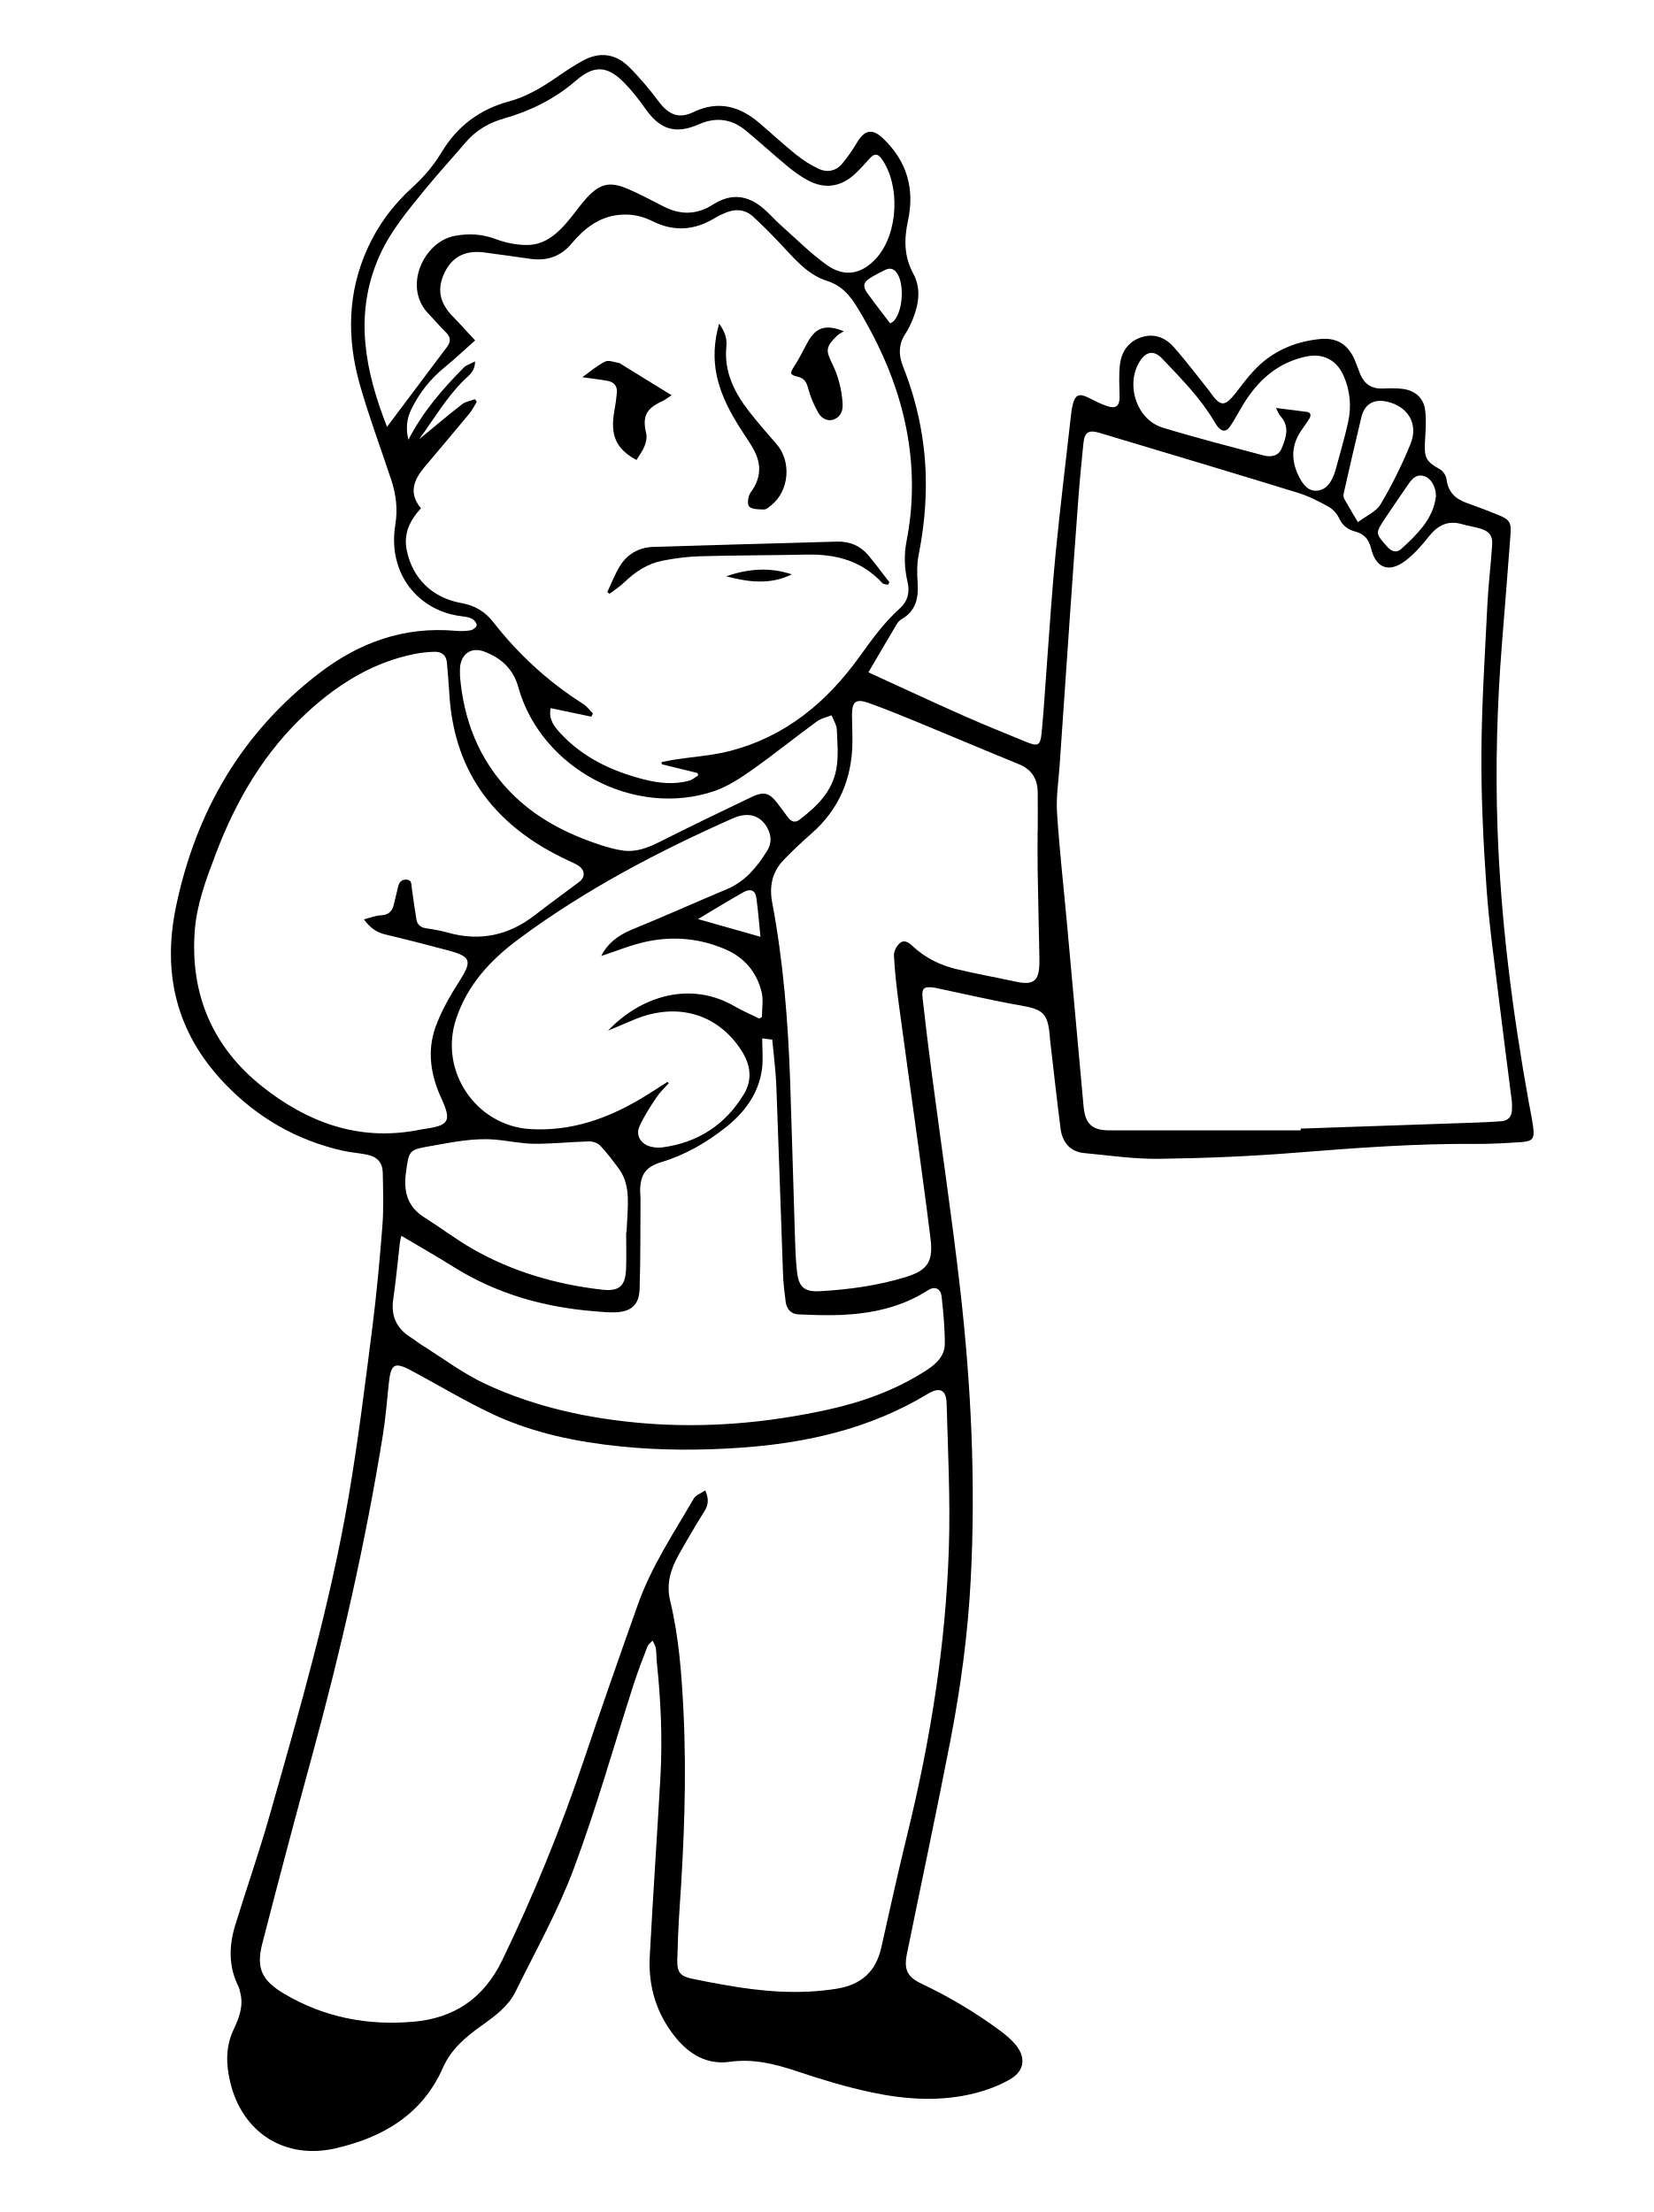
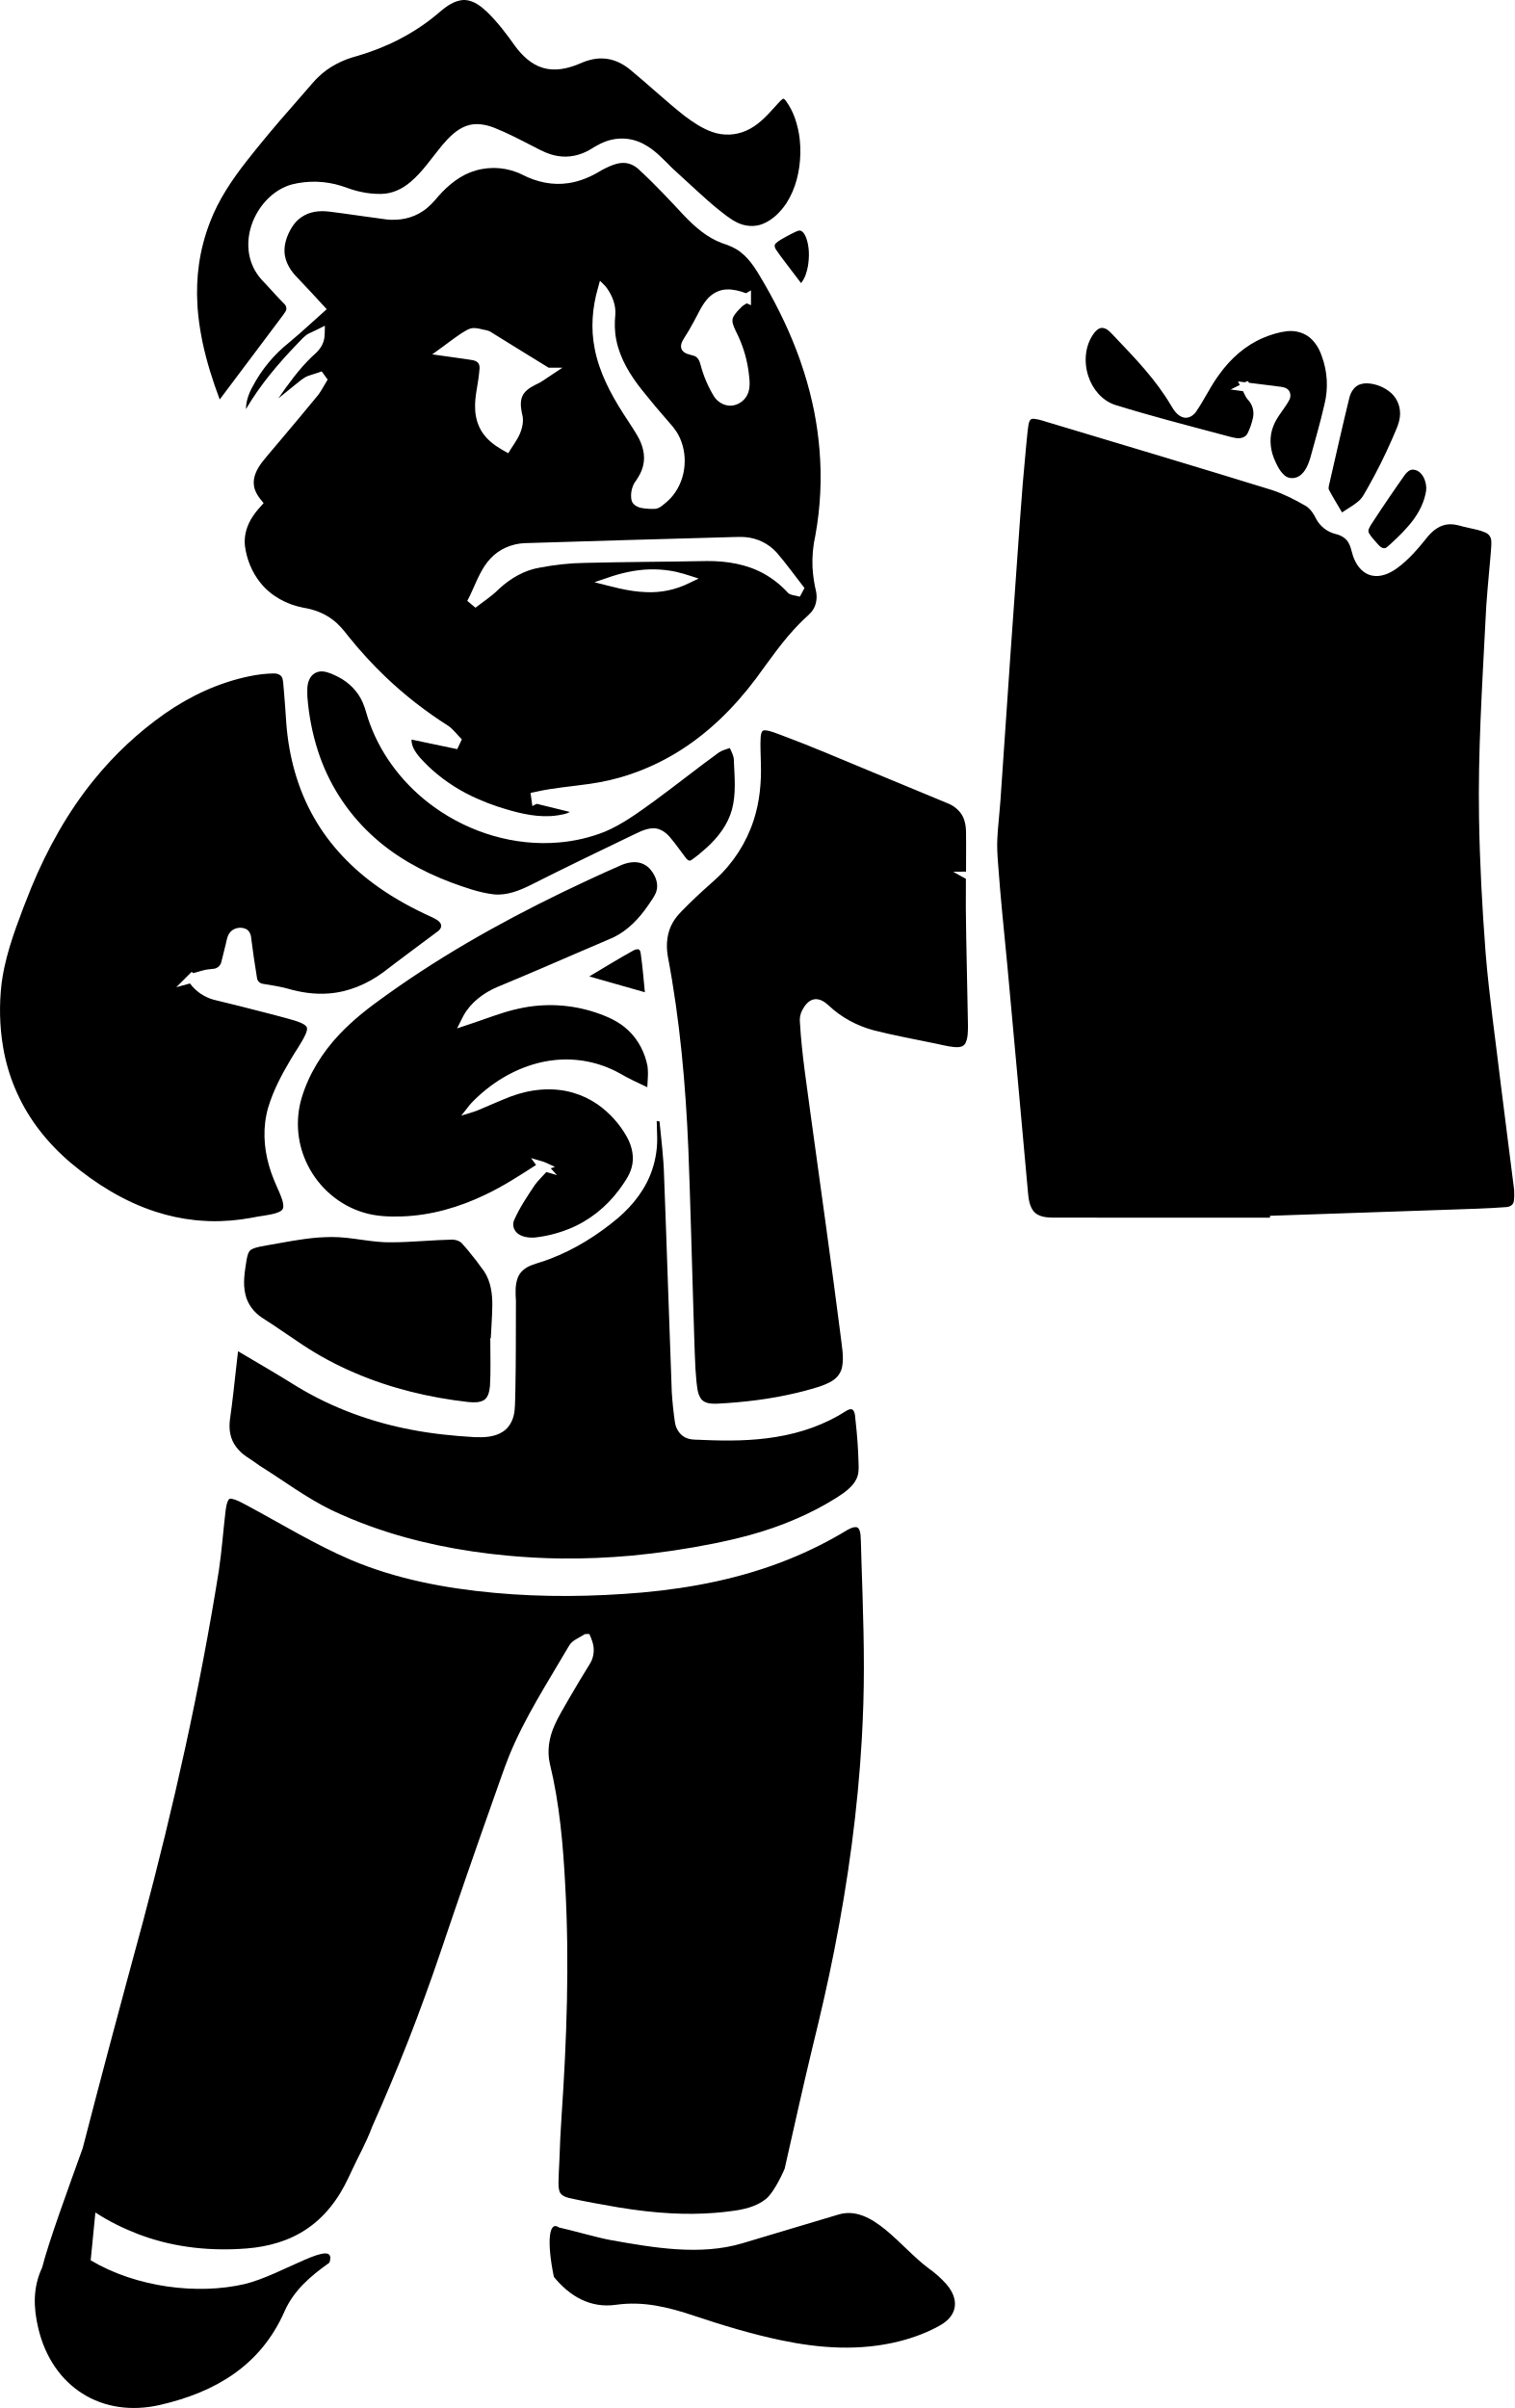
- <svg xmlns="http://www.w3.org/2000/svg" viewBox="0 0 544 728">
-   <path d="M285.72 221.26c10.54 4.82 20.78 9.6 31.1 14.18 6.91 3.07 13.94 5.9 20.94 8.77 3.78 1.55 4.58 1.17 4.98-2.93.74-7.62 1.18-15.27 1.76-22.91.92-12.04 1.65-24.09 2.84-36.1 1.53-15.48 3.42-30.93 5.16-46.39.06-.49.12-.99.22-1.48.95-4.78 2.12-5.3 6.43-3.03 1.61.85 3.28 1.63 5 2.23 3.1 1.09 4.33.03 4.26-3.24-.08-3.55-.32-7.15.15-10.65.55-4.09 2.82-7.32 6.96-8.7 4.21-1.4 7.9.06 10.64 3.14 4.14 4.65 7.87 9.67 11.78 14.53.16.19.27.42.42.62 3.27 4.58 4.68 4.58 8.21.08 1.95-2.49 3.83-5.05 5.98-7.36 5.87-6.32 13.3-9.59 21.8-10.44 5.45-.55 9.12 1.69 11.34 6.7.71 1.59 1.23 3.27 1.9 4.88 1.38 3.29 3.83 4.86 7.44 4.71 2.07-.09 4.17-.13 6.22.08 4.17.43 7.16 2.85 7.69 6.97.45 3.49.13 7.11-.06 10.65-.28 5.14.48 6.42 4.98 8.91 1.02.57 1.99 2.08 2.13 3.26.49 4.1 2.81 6.4 6.49 7.73 3.51 1.27 7.02 2.57 10.48 3.98 3.73 1.51 4.38 2.49 4.08 6.42-.9 12.04-1.88 24.07-2.83 36.1-1.59 20.12-2.16 40.26-1.46 60.43 1.06 30.36 4.89 60.4 10.28 90.26.5 2.78 1.11 5.55 1.47 8.35.48 3.76-.19 4.63-4.03 4.88-5.07.33-10.16.63-15.23.59-19.68-.15-39.27 1.33-58.87 2.89-14.93 1.19-29.93 1.82-44.9 2.01-8.28.11-16.59-1.12-24.88-1.91-4.23-.41-7.01-3.32-7.61-8.03-1.26-9.82-2.33-19.67-3.48-29.51-.05-.41-.05-.83-.09-1.25-.68-7.21-2.28-8.49-9.47-9.75-9.16-1.6-18.24-3.74-27.35-5.64-.41-.09-.81-.2-1.22-.25-3.38-.47-4.16.16-3.78 3.55.95 8.44 1.98 16.86 3.09 25.28 3.05 23.19 6.49 46.33 9.17 69.56 3.7 31.98 5.24 64.08 3.58 96.27-.92 17.91-3.31 35.66-6.72 53.24-4.54 23.42-9.53 46.76-14.29 70.13-1.05 5.16.1 7.57 4.9 9.84 9.06 4.29 17.62 9.4 25.68 15.34 1.8 1.32 3.56 2.79 5.01 4.48 3.66 4.25 3.22 8.77-1.62 11.59-3.6 2.09-7.69 3.59-11.75 4.62-11.21 2.82-22.56 2.06-33.7-.28-8.35-1.75-16.58-4.26-24.69-6.97-7.27-2.43-14.39-4.22-22.21-3.11-7.28 1.03-13.14-2.41-17.66-7.94-6.33-7.74-9.1-16.8-8.58-26.7 1.04-19.63 2.39-39.24 3.5-58.86.72-12.67.16-25.31-1.16-37.92-.16-1.57-.1-3.17-.34-4.73-.13-.86-.69-1.65-1.05-2.47-.57.62-1.39 1.14-1.68 1.88-1.59 4.1-3.18 8.21-4.53 12.39-6.53 20.26-12.28 40.81-19.72 60.74-5.21 13.96-12.6 27.13-19.21 40.55-2.42 4.9-6.87 8.09-11.22 11.19-5.2 3.71-9.97 7.73-12.64 13.8-6.8 15.41-19.68 22.92-35.32 26.53-16.67 3.85-30.77-5.16-34.69-21.83-1.39-5.89-1.54-11.56 1.13-17.25 1.75-3.73 3.32-7.7 2.21-12.05-.18-.72-.3-1.49-.63-2.15-3.31-6.58-3.12-13.39-1.04-20.19 3.65-11.92 7.79-23.71 11.2-35.7 9.91-34.88 20.05-69.73 26.14-105.53 3.11-18.25 5.37-36.65 7.72-55.02 1.43-11.23 2.47-22.52 3.35-33.8.45-5.8.24-11.66.13-17.49-.06-3.34-1.74-5.26-5-5.97-2.67-.59-5.45-.73-8.11-1.33-15.31-3.45-28.36-11.02-39.1-22.34-15.65-16.48-20.46-35.96-15.8-58.15 6.56-31.2 21.58-57.08 47.01-76.62 13.23-10.17 28.01-15.52 44.92-14.01 1.65.15 3.36.12 4.98-.17.79-.14 1.98-1.05 2.01-1.65.03-.73-.84-1.79-1.59-2.17-1.08-.54-2.39-.68-3.62-.84-13.76-1.74-24.26-13.74-21.56-30.21.82-5.01.24-9.79-1.31-14.51-3.46-10.5-7.37-20.87-10.38-31.49-4.3-15.17-4.09-30.28 2.58-44.92 3.51-7.69 8.48-14.35 14.72-19.99 3.82-3.45 7.03-7.27 9.68-11.66 5.14-8.52 12.51-14.04 22.18-16.64 6.35-1.71 11.82-5.28 17.17-8.99 2.25-1.56 4.58-3.04 6.98-4.37 5.46-3.02 10.73-2.4 15.12 1.89 3.6 3.53 6.87 7.46 9.9 11.5 3.25 4.33 6.59 5.83 11.4 3.52 8.17-3.92 15.18-2 21.68 3.52 4.06 3.45 7.96 7.1 12.11 10.43 2.31 1.85 4.87 3.51 7.55 4.74 2.68 1.24 5.55.73 7.54-1.6 1.87-2.19 3.5-4.62 4.99-7.09 2.5-4.18 5.04-4.71 8.57-1.36 7.86 7.47 10.48 16.64 8.2 27.11-1.32 6.07-1.31 11.74 1.74 17.39 2.64 4.88 1.84 10.03-.16 14.99-.65 1.61-1.38 3.24-2.35 4.67-2.37 3.52-2.37 7.08-.85 10.92 4.64 11.72 7.21 23.87 7.48 36.5.19 8.61-.69 17.1-2.36 25.56-.58 2.96-.53 6.1-.32 9.14.34 5.02-.58 9.28-5.33 11.98-.61.35-1.15.96-1.52 1.58-3.02 5.07-6 10.17-9.36 15.9Zm-53.64 269.27c1.17 2.66 1.08 4.67-.27 6.81-2.96 4.72-5.77 9.54-8.5 14.4-2.61 4.66-4.13 9.53-2.81 15.02 2.95 12.19 3.83 24.64 4.43 37.11 1.04 21.66.14 43.29-1.36 64.91-.38 5.48-.55 10.98-.71 16.47-.1 3.75 1.01 5.15 4.64 5.93 3.66.79 7.34 1.45 11.02 2.11 12.19 2.17 24.41 3.21 36.76 1.23 8.16-1.31 12.93-5.65 14.7-13.52 2.79-12.41 5.52-24.84 8.55-37.19 7.62-31.05 12.68-62.5 13.7-94.46.5-15.79-.3-31.63-.74-47.44-.12-4.57-2.3-5.54-6.26-3.14-18.91 11.45-39.77 16.16-61.5 17.69-13.14.92-26.29.92-39.43-.41-14.41-1.46-28.52-4.32-41.68-10.41-9.26-4.28-18.04-9.63-27.06-14.45-5.76-3.08-6.92-2.43-7.62 4.05-.61 5.62-1.02 11.27-1.92 16.84-5.77 35.8-13.85 71.09-23.4 106.06a4335 4335 0 0 0-16.29 61.42c-2.13 8.28-.18 12.25 7.21 16.63 13.14 7.79 27.44 10.5 42.48 9.19 13.46-1.17 23.17-7.7 29.23-20.23a562 562 0 0 0 26.84-65.8c5.77-17.17 11.77-34.27 17.83-51.35 4.43-12.47 11.78-23.46 18.37-34.81.69-1.18 2.42-1.75 3.76-2.66ZM428 372.02v-.58c19.15-.66 38.29-1.3 57.44-1.97 2.83-.1 5.66-.24 8.48-.45 2.23-.17 3.52-1.38 3.58-3.69.03-1 .08-2.01-.04-3-1.35-10.8-2.8-21.6-4.1-32.41-1.5-12.47-3.31-24.93-4.2-37.44-1.05-14.78-1.78-29.62-1.7-44.42.09-16.39 1.17-32.78 1.97-49.16.32-6.56 1.15-13.09 1.57-19.65.19-2.99-.97-4.4-3.89-5.28-1.98-.6-4.05-.88-6.04-1.46-4.77-1.4-8.1.49-11.02 4.2-2.25 2.85-4.73 5.67-7.6 7.84-5.39 4.09-9.72 2.48-11.3-4.05-.74-3.06-2.31-4.81-5.26-5.58-2.35-.61-4.07-1.89-5.18-4.23-.72-1.5-2-3.04-3.43-3.84-3.23-1.81-6.6-3.55-10.12-4.64-21.73-6.69-43.52-13.2-65.3-19.73-3.71-1.11-4.99-.26-5.37 3.5-.62 6.04-1.21 12.09-1.66 18.14-.98 12.95-1.88 25.9-2.79 38.86q-1.71 24.42-3.36 48.84c-.36 5.23-1.2 10.5-.86 15.69.79 12.2 2.17 24.36 3.28 36.55 1.83 19.98 3.64 39.95 5.44 59.93.53 5.86 2.72 8.02 8.54 8.03 20.98.02 41.97 0 62.95 0ZM217.76 251.54c-.03-.24-.06-.47-.1-.71 1.43-.28 2.85-.61 4.29-.83 6.15-.95 12.45-1.32 18.44-2.89 18.05-4.72 31.6-15.96 42.32-30.83 4.1-5.69 8.13-11.35 13.4-16.06 2.51-2.24 3.34-5.18 2.53-8.64-1.05-4.48-1.23-8.97-.32-13.6 2.21-11.29 2.31-22.66.43-34.03-2.53-15.32-8.51-29.28-16.5-42.51-2.52-4.17-5.22-7.45-10.25-9.05-6.53-2.08-10.81-7.55-15.41-12.38-2.87-3.01-5.78-5.99-8.86-8.78-2.58-2.34-5.69-2.57-8.88-1.25-1.23.51-2.45 1.06-3.58 1.75-6.7 4.1-13.5 4.62-20.64 1.03-3.45-1.74-7.22-2.47-11.15-2.02-6.59.75-11.32 4.56-15.37 9.39-3.6 4.3-8.14 5.82-13.58 5.06-5.11-.71-10.22-1.47-15.33-2.12-6.7-.86-11.32 1.98-13.6 8.31-1.8 5-.2 9.09 3.35 12.72 2.48 2.54 4.84 5.18 7.39 7.93-3.26 2.89-6.58 6.04-10.12 8.93-4.67 3.81-8.28 8.41-10.9 13.79-1.54 3.15-1.81 6.5-.93 9.98 4.65-9.1 11.18-16.64 18.23-23.77.84-.85 2.18-1.21 3.7-2.01-.02 3.48-2.19 4.69-3.7 6.19-5.71 5.71-9.77 12.6-14.68 19.41 4.95-4.07 9.45-7.89 14.1-11.5 1.15-.89 2.81-1.13 4.24-1.67.2.28.4.57.61.85-.8 1.3-1.47 2.71-2.43 3.87-4.88 5.9-9.82 11.75-14.76 17.6-3.6 4.26-5.32 8.69-1.18 13.57-3.71 4.05-5.79 8.4-4.68 13.82 1.89 9.29 8.45 15.72 18.02 17.39 4.33.76 7.74 2.79 10.43 6.24 8.33 10.67 18.15 19.7 29.6 26.95 1.24.78 2.15 2.08 3.21 3.14-.17.35-.33.71-.5 1.06-4.45-.93-8.9-1.86-13.4-2.81-.78 3.6 1.16 6.06 3.26 8.32 7.46 8.01 16.94 12.45 27.35 15.12 4.97 1.27 10.01 1.81 15.05.4 1.04-.29 1.93-1.13 2.88-1.72-.07-.26-.15-.51-.22-.77l-11.74-2.88Zm-98.02 51.03c2.09-.52 3.8-1.23 5.54-1.32 2.51-.12 3.81-1.25 4.32-3.61.42-1.95.98-3.86 1.4-5.81.33-1.53 1.19-2.41 2.74-2.34 1.8.08 1.59 1.55 1.76 2.77.48 3.45.95 6.91 1.53 10.35.29 1.74 1.4 2.65 3.22 2.91 2.38.34 4.77.76 7.08 1.41 10.55 2.98 20.03.95 28.65-5.73 4.8-3.72 9.73-7.28 14.58-10.94 2.05-1.54 2.01-3.83-.13-5.28-1.02-.69-2.19-1.18-3.32-1.71-23.4-10.83-37.61-28.24-39.24-54.69-.22-3.55-.49-7.11-.83-10.65-.24-2.42-1.87-3.49-4.12-3.42-2.15.06-4.32.29-6.43.71-13.65 2.71-24.99 9.75-35.12 18.98-14.23 12.98-23.66 29.08-30.4 46.9-3.12 8.25-6.27 16.54-6.9 25.43-1.49 20.78 5.91 38.04 22.1 50.96 14.83 11.83 31.65 18.13 51.07 14.49.82-.15 1.63-.33 2.46-.44 8.14-1.13 8.95-2.61 5.49-10.15-3.47-7.54-4.69-15.46-1.91-23.29 1.89-5.33 4.82-10.38 7.88-15.18 4.23-6.65 3.92-8.1-3.78-10.15-6.82-1.82-13.66-3.58-20.53-5.21-2.83-.67-5.02-2.07-7.1-5Zm221.67-29.08h.06c0-4.25.05-8.49-.01-12.74-.07-4.41-1.96-7.53-6.23-9.26-11.4-4.64-22.71-9.46-34.09-14.15-5.07-2.09-10.16-4.15-15.33-5.99-4.2-1.49-5.46-.47-5.46 4.02 0 3 .18 6 .14 8.99-.15 11.94-4.41 22.03-13.49 29.99-3.19 2.79-6.29 5.71-9.22 8.77-3.74 3.9-4.68 8.66-3.69 13.9 3.68 19.51 5.24 39.24 5.92 59.05.57 16.56.99 33.13 1.53 49.69.14 4.33.23 8.67.74 12.96.59 4.96 2.51 6.51 7.52 6.23 9.57-.53 19.04-1.84 28.23-4.65 7.17-2.19 9.09-5.1 8.17-12.6-1.3-10.56-2.75-21.1-4.18-31.64-2.07-15.16-4.22-30.32-6.25-45.49-.72-5.36-1.34-10.74-1.62-16.14-.07-1.38.96-3.25 2.08-4.15 1.4-1.12 2.95.04 4.17 1.18 4.11 3.85 9.05 6.23 14.45 7.52 6.38 1.52 12.85 2.68 19.26 4.07 5.98 1.3 7.82-.09 7.91-6.21 0-.5.01-1 0-1.5-.19-9.7-.42-19.4-.58-29.1-.07-4.25-.01-8.5-.01-12.74ZM132.08 406.71c-.23.99-.41 1.54-.48 2.11-.73 6.28-1.3 12.58-2.21 18.83-.82 5.64 1.23 9.72 5.97 12.64 1.13.7 2.15 1.57 3.28 2.28 6.97 4.35 13.62 9.42 21.01 12.87 16.58 7.72 34.32 11.53 52.52 13 20.23 1.63 40.25-.14 60.04-4.46 11.53-2.52 22.52-6.48 32.51-12.92 3.26-2.1 6.17-4.72 6.17-8.83.01-5.14-.48-10.3-1.04-15.42-.3-2.74-2.2-3.65-4.49-2.17-8.76 5.63-18.52 7.69-28.7 8.13-4.64.2-9.3 0-13.95-.19-2.53-.11-3.88-1.82-4.19-4.21-.39-3.05-.76-6.11-.87-9.18-.76-20.64-1.4-41.28-2.2-61.91-.2-5.04-.88-10.07-1.34-15.13-1.35-.16-2.3-.28-3.31-.4 0 3.49.37 6.85-.07 10.1-1.11 8.12-5.7 14.26-11.97 19.22-6.37 5.04-13.31 9.05-21.17 11.41-5.18 1.55-6.96 4.21-6.95 9.59 0 .83.12 1.66.12 2.49-.07 9.91.03 19.82-.3 29.71-.17 5.2-2.79 7.45-8 7.64-2.32.08-4.65-.18-6.98-.36-16.49-1.34-32.01-5.71-46.16-14.55-5.56-3.48-11.26-6.73-17.24-10.28Zm87.54-50.66c.15.15.29.3.44.45-1.37 1.55-2.94 2.97-4.06 4.68-2.04 3.1-4.13 6.23-5.62 9.61-1.26 2.86.53 5.74 3.57 6.54 1.26.33 2.66.47 3.95.3 11.71-1.54 20.72-7.4 26.84-17.46 2.99-4.92 2.21-9.88-.86-14.58-7.91-12.1-21.29-15.87-35.36-9.96-2.64 1.11-5.28 2.23-8.46 3.58 11-11.58 27.32-16.37 41.67-8.02 2.6 1.51 5.39 2.69 8.09 4.02.3-.15.59-.3.89-.45 0-2.78.54-5.69-.11-8.31-1.61-6.45-5.55-11.24-11.78-13.96-8.36-3.65-17.1-4.47-25.92-2.63-5.25 1.1-10.28 3.22-15.05 4.76 1.88-3.9 5.35-6.74 9.97-8.63 10.53-4.31 20.93-8.96 31.42-13.38 6-2.53 9.83-7.24 13.15-12.54 1.56-2.48 1.5-5.03.11-7.58-2.28-4.18-6.33-5.4-11.38-3.15-24.71 10.97-48.57 23.47-70.35 39.64-9.32 6.92-16.98 15.08-20.72 26.47-5.62 17.08 6.62 35.15 24.58 36.16 13.15.74 24.91-3.32 36.01-9.88 3.05-1.8 6-3.77 9-5.67Zm-92.27-215.57c6.7-8.92 13.26-17.62 19.77-26.34 1.18-1.57 1.27-3.12-.31-4.67-2.01-1.97-3.81-4.15-5.78-6.17-8.61-8.85-1.59-23.71 8.5-25.65 4.68-.9 9.13-.65 13.7 1.07 3.26 1.23 6.94 1.96 10.41 1.9 6.05-.1 10.16-4.09 13.79-8.49 1.91-2.31 3.61-4.8 5.63-7 4.4-4.77 7.67-5.5 13.61-2.93 3.96 1.72 7.79 3.75 11.64 5.73 5.57 2.86 10.92 2.83 16.31-.61 5.82-3.71 11.23-3.24 16.52 1.24 2.03 1.72 3.77 3.76 5.76 5.53 5.03 4.47 9.8 9.31 15.26 13.18 5.9 4.18 11.68 2.89 16.42-2.55 7.02-8.06 7.71-23.87 1.48-32.51-1.31-1.81-2.44-1.62-3.8-.15-1.69 1.83-3.32 3.75-5.17 5.41-4.6 4.11-9.79 4.8-15.23 1.89-2.4-1.28-4.66-2.92-6.76-4.66-4.62-3.82-9.03-7.89-13.66-11.71-4.64-3.83-9.74-4.58-15.39-2.11-7.85 3.44-12.91 1.77-17.81-5.26-2.04-2.92-4.28-5.76-6.77-8.31-5.52-5.67-9.92-6-15.89-.83-7.02 6.07-15.01 10.05-23.86 12.55-4.9 1.39-9.15 3.9-12.51 7.84-4.43 5.2-9.06 10.23-13.38 15.52-5.79 7.09-11.71 14.12-15.35 22.68-8.03 18.88-4.27 37.14 2.86 55.4Zm78.7 265.12h.11c.1-1.74.19-3.49.28-5.23.28-5.51.66-11.06-2.89-15.84-1.93-2.6-3.88-5.21-6.11-7.55-.83-.87-2.48-1.37-3.74-1.33-5.98.16-11.96.83-17.94.78-4.29-.03-8.57-1.01-12.87-1.37-7.04-.59-13.91.84-20.79 2.05-7.51 1.31-7.5 1.25-8.52 8.77-.82 6.06.37 11.2 5.96 14.72 5.41 3.41 10.53 7.32 16.07 10.49 13.1 7.47 27.33 11.59 42.27 13.34 5.81.68 7.91-1.03 8.13-6.83.15-3.99.03-7.99.03-11.99Zm-54.7-183.16c1.19 14.35 6.14 27.49 16.58 38.23 8.2 8.44 18.34 13.68 29.37 17.33 2.51.83 5.1 1.57 7.72 1.93 4.27.59 8.12-.89 11.93-2.8 10.02-5.04 20.11-9.94 30.24-14.77 4.33-2.06 6.02-1.48 8.92 2.39 1.1 1.46 2.18 2.94 3.29 4.4 1.02 1.34 2.27 1.68 3.67.63 5.7-4.3 10.75-9.28 12.1-16.53.79-4.25.38-8.75.18-13.13-.07-1.59-1.11-3.14-1.71-4.71-1.62.65-3.46 1-4.82 2-7.18 5.26-14.12 10.86-21.39 16-3.84 2.71-7.93 5.41-12.32 6.92-26.3 9-57.1-7.38-64.56-34.17-1.69-6.07-5.67-9.63-11.23-11.72-4.18-1.57-7.49.66-7.94 5.11-.08.82-.01 1.66-.01 2.88Zm268.49-88.17c3.89.49 7.01.85 10.11 1.28 1.45.2 1.51 1.18.9 2.2-.86 1.42-1.87 2.75-2.79 4.13-3.32 4.93-3.17 10.06-.55 15.13 1.21 2.35 2.96 4.84 6.04 4.46 3-.36 4.5-2.85 5.5-5.52.18-.46.33-.94.46-1.42 1.39-5.21 2.95-10.38 4.1-15.64 1.14-5.22.65-10.44-1.56-15.36-2.3-5.12-6.76-7.35-12.25-6.19-9.42 1.99-15.92 7.87-20.77 15.87-1.42 2.35-2.7 4.78-4.22 7.06-1.3 1.96-2.75 1.91-4.19.07-.41-.52-.75-1.1-1.09-1.67-4.62-7.82-10.99-14.19-17.17-20.71-2.47-2.6-4.96-2.35-6.91.38-5.37 7.5-1.73 19.68 7.08 22.38 10.96 3.36 22.08 6.2 33.16 9.15 2.37.63 4.92.34 6.01-2.25 1.48-3.53 2.8-7.23-.4-10.7-.47-.51-.69-1.24-1.44-2.66Zm26.97 37.58c2.71-2.05 6.02-3.43 7.49-5.9 3.75-6.33 7.04-13 9.83-19.82 2.7-6.61-.86-12.43-7.77-13.95-4.32-.95-7.35.79-8.39 5.1-2.01 8.3-3.89 16.62-5.79 24.94-.14.6-.16 1.39.12 1.89 1.35 2.46 2.82 4.85 4.52 7.74Zm25.69-8.57c0-3.16-1.62-5.81-3.75-6.53-2.76-.94-4.17.94-5.47 2.82a642 642 0 0 0-7.58 11.14c-3.22 4.85-3.13 4.82.8 9.26 1.44 1.62 3.05 2.04 4.54.72 2.58-2.3 5.1-4.74 7.22-7.46 2.35-3.03 3.91-6.56 4.25-9.95ZM250.23 308.31c-.47-4.62-.78-8.83-1.38-13-.32-2.26-1.94-2.95-4.13-1.72-4.92 2.76-9.72 5.73-15.04 8.89 7.06 2 13.62 3.87 20.55 5.83m42.69-201.88c.6-.39.92-.52 1.14-.75 3.11-3.26 3.63-12.43.95-15.99-1.03-1.38-2.32-1.55-3.74-.86-1.71.83-3.41 1.71-5.03 2.72-2.1 1.31-2.41 2.72-.93 4.79 2.41 3.37 4.97 6.62 7.6 10.09Z" />
-   <path d="M199.85 194.81c1.35-2.83 2.46-5.8 4.09-8.45 2.46-4.02 6.27-6.21 11-6.36 20.15-.63 40.31-1.19 60.46-1.75 4.15-.12 7.71 1.35 10.38 4.56 2.38 2.86 4.59 5.87 6.87 8.81l-.45.85c-.64-.19-1.51-.17-1.89-.59-6.72-7.35-15.3-9.55-24.87-9.35-11.66.24-23.32.22-34.98.54-4.13.11-8.3.65-12.36 1.44-4.84.94-8.92 3.52-12.48 6.97-1.53 1.48-3.36 2.65-5.06 3.96-.24-.2-.48-.41-.72-.61ZM236.64 106.53c1.74 2.42 2.66 4.7 2.37 7.58-.81 8.23 2.63 15.09 7.51 21.34 2.86 3.67 5.93 7.19 8.99 10.7 5 5.74 4.21 15.38-1.74 20.15-.71.57-1.55 1.38-2.32 1.37-1.71-.03-3.96.03-4.95-.98-.72-.73-.33-3.51.53-4.66 3.53-4.76 3.6-9.49.76-14.46-.99-1.73-2.12-3.39-3.21-5.06-3.84-5.88-7.27-11.93-8.74-18.91-1.19-5.67-.87-11.24.79-17.08ZM220.99 130.07c-1.3.84-2.22 1.6-3.28 2.08-5.17 2.33-6.39 5.03-5.07 10.55.31 1.3-.07 2.92-.59 4.21-.63 1.59-1.74 3-2.63 4.48-6.75-3.67-8.71-8.12-7.25-16.21.35-1.96.63-3.93.81-5.91.2-2.16-.91-3.53-3-3.91-2.52-.46-5.07-.75-8.38-1.22 2.72-1.93 4.95-3.87 7.51-5.14 1.14-.57 2.97.19 4.47.44.46.08.88.45 1.3.71 5.15 3.17 10.3 6.35 16.1 9.92ZM277.67 109.01c-.77.5-1.64.88-2.28 1.52-3.53 3.52-3.81 4.63-1.63 8.99 2.08 4.17 3.18 8.52 3.5 13.15.17 2.48-.57 4.41-2.77 5.33-2.12.88-4.15-.32-5.15-2.03-1.48-2.53-2.67-5.34-3.42-8.17-.56-2.1-1.29-3.33-3.49-3.84-2.58-.6-2.55-1.14-1.12-3.35 1.57-2.43 2.89-5.04 4.24-7.6 2.7-5.14 5.9-6.49 12.12-3.99Z" />
-   <path d="M260.55 189.03c-7.08 3.51-14.25 2.57-21.59.64 7.17-2.5 14.29-3.07 21.59-.64" />
+ <svg xmlns="http://www.w3.org/2000/svg" xmlns:ns1="https://www.free-decompiler.com/flash" ns1:objectType="shape" xml:space="preserve" width="87.053" height="138.422">
+   <path d="M26.747 0a1.3 1.3 0 0 0-.266.018c-.538.096-.965.467-1.367.811-1.34 1.12-2.934 1.915-4.608 2.398-.82.216-1.603.61-2.212 1.205-.11.104-.227.23-.317.334q-.59.688-1.187 1.366a70 70 0 0 0-2.62 3.138c-.837 1.071-1.61 2.216-2.095 3.495a10.996 10.996 0 0 0-.635 2.418c-.11.769-.137 1.552-.092 2.328.004.079.012.17.016.244.042.542.118 1.08.22 1.613.017.085.039.198.051.266.238 1.135.589 2.244.996 3.33q1.617-2.148 3.229-4.3c.181-.251.383-.492.55-.753.092-.137.058-.32-.056-.432-.372-.372-.72-.766-1.078-1.152-.321-.315-.605-.677-.773-1.098-.372-.883-.267-1.914.152-2.761.423-.865 1.177-1.6 2.117-1.864a5.23 5.23 0 0 1 2.85.082c.39.135.778.281 1.185.356a5.014 5.014 0 0 0 1.111.105c.623-.007 1.213-.285 1.678-.685.715-.603 1.228-1.394 1.82-2.108.388-.453.821-.91 1.395-1.117.52-.192 1.096-.088 1.6.106.776.309 1.516.7 2.26 1.08.439.234.89.466 1.388.543.645.117 1.317-.041 1.875-.373.378-.241.777-.461 1.217-.56a2.62 2.62 0 0 1 1.832.237c.666.336 1.165.906 1.69 1.42.46.428.93.845 1.39 1.274.385.352.783.713 1.18 1.035.363.284.718.59 1.135.793.453.224 1.001.27 1.474.078.569-.23 1.018-.683 1.356-1.186.542-.84.778-1.85.802-2.841a6.281 6.281 0 0 0-.035-.84 5.6 5.6 0 0 0-.28-1.223 3.9 3.9 0 0 0-.505-.969c-.05-.055-.121-.18-.207-.115-.179.135-.308.322-.465.48-.473.523-.97 1.058-1.63 1.34a2.64 2.64 0 0 1-1.927.075c-.594-.205-1.121-.564-1.62-.938-1.041-.823-2.008-1.733-3.03-2.578-.475-.417-1.08-.718-1.723-.715-.476-.009-.937.148-1.365.34-.628.255-1.339.401-2.004.203-.676-.196-1.204-.709-1.613-1.262-.481-.684-.99-1.353-1.59-1.939-.351-.334-.767-.666-1.27-.701m9.091 9.364q-.156 0-.308.031c-.335.076-.646.232-.947.39-.586.365-1.235.648-1.922.743-.893.137-1.812-.067-2.61-.476a3.7 3.7 0 0 0-2.7-.252c-.856.243-1.568.82-2.147 1.478-.269.32-.55.638-.905.865-.602.409-1.357.55-2.074.471-.829-.107-1.656-.232-2.484-.344-.55-.06-1.105-.198-1.658-.093a1.89 1.89 0 0 0-1.278.851c-.248.39-.428.838-.449 1.303-.028.564.25 1.094.621 1.502.613.637 1.207 1.29 1.807 1.94-.724.638-1.424 1.304-2.168 1.92a7.95 7.95 0 0 0-2.088 2.519c-.224.399-.383.843-.387 1.304.811-1.383 1.853-2.614 2.963-3.765.21-.202.389-.45.656-.582.309-.145.616-.288.918-.446-.015.29.014.584-.068.866-.097.376-.381.661-.668.906-.748.716-1.355 1.561-1.943 2.408q.47-.388.947-.767c.253-.189.48-.427.785-.534.258-.093.508-.154.766-.254q.166.238.34.471c-.179.285-.33.588-.526.862-.72.882-1.456 1.753-2.19 2.625-.352.426-.723.84-1.064 1.275-.282.38-.53.843-.457 1.332.051.393.307.713.555 1.006-.22.247-.444.489-.623.767-.33.49-.518 1.09-.451 1.682.097.768.398 1.515.882 2.121.61.769 1.52 1.262 2.477 1.443.605.097 1.199.315 1.687.692.363.265.643.619.916.97a24 24 0 0 0 2.131 2.323c1.101 1.051 2.31 1.99 3.596 2.805.306.213.517.522.783.777l-.267.564-2.627-.55c-.002.177.042.352.119.511.212.411.555.733.879 1.055.059.058.144.132.191.176a9.8 9.8 0 0 0 2.633 1.674 12 12 0 0 0 1.129.435c.985.318 2.01.606 3.055.547a5 5 0 0 0 .439-.049c.221-.045.46-.064.654-.19l-1.892-.464c-.09.024-.173.09-.26.129l-.105-.758.351-.074c.968-.218 1.961-.29 2.941-.432.83-.11 1.651-.294 2.444-.566a13.3 13.3 0 0 0 2.582-1.194c1.831-1.093 3.376-2.617 4.648-4.318.796-1.08 1.555-2.2 2.504-3.156.21-.228.458-.415.664-.647.275-.317.362-.763.285-1.17a8 8 0 0 1-.209-1.41 7 7 0 0 1 .165-1.842 18.786 18.786 0 0 0 .236-4.924 20 20 0 0 0-.3-2.17 21 21 0 0 0-.593-2.302 21 21 0 0 0-.238-.715c-.267-.75-.578-1.5-.914-2.21a29 29 0 0 0-1.117-2.13c-.388-.657-.762-1.36-1.381-1.832-.31-.243-.677-.39-1.049-.508-.858-.313-1.56-.929-2.184-1.58-.83-.888-1.659-1.784-2.556-2.607-.247-.253-.582-.432-.942-.428m10.155 3.889a.3.3 0 0 0-.096.008c-.227.076-.432.205-.646.31-.221.13-.462.237-.649.414-.115.098-.06.259.012.364.13.2.287.4.422.586.336.449.674.888 1.015 1.336.229-.27.329-.623.395-.963.09-.548.09-1.126-.104-1.653-.071-.159-.16-.365-.35-.402zM34.49 16.138c.14.152.31.279.422.457.3.43.495.948.463 1.478-.05.49-.044.988.056 1.473.214 1.082.812 2.043 1.492 2.894a49 49 0 0 0 1.557 1.856c.292.312.539.67.684 1.074.438 1.167.147 2.6-.79 3.443-.209.168-.405.388-.681.436a3.6 3.6 0 0 1-.826-.05c-.246-.052-.513-.198-.565-.464-.06-.324.006-.67.16-.959.223-.31.43-.644.512-1.021.143-.579-.029-1.186-.322-1.69-.047-.081-.11-.185-.15-.252l-.16-.254c-.175-.267-.35-.53-.52-.8-.733-1.146-1.381-2.383-1.637-3.73-.228-1.146-.137-2.338.186-3.456zm7.283.501c.383-.016.76.084 1.115.217q.143-.082.285-.164v.852l-.242-.106c-.088.052-.178.101-.258.166-.198.2-.416.395-.535.655-.096.253.05.512.147.742.365.707.621 1.471.736 2.26.048.392.122.796.03 1.187a1.13 1.13 0 0 1-.821.84c-.438.122-.914-.105-1.164-.47a6.8 6.8 0 0 1-.79-1.84c-.053-.213-.15-.453-.378-.524-.241-.078-.541-.101-.69-.336-.126-.208-.02-.458.098-.643.207-.323.41-.66.582-.99.24-.426.428-.894.754-1.271.279-.335.692-.561 1.131-.575m21.615 2.21c-.214-.015-.383.156-.502.314-.514.698-.588 1.65-.32 2.459.235.73.777 1.39 1.516 1.646 2.014.625 4.056 1.154 6.093 1.696.306.072.605.18.916.222.235.03.511-.041.627-.267a3.9 3.9 0 0 0 .315-.91 1.15 1.15 0 0 0-.239-.971c-.155-.154-.243-.357-.335-.55l-.711-.099.445-.22c.123-.02.051-.1.014-.172-.092-.11.056-.052.123-.05.1-.003.21.057.3.001.082-.069.137-.045.166.055.497.062.992.121 1.489.185.235.047.497.025.705.162.203.134.24.416.138.625-.271.522-.706.95-.92 1.504-.241.587-.209 1.26.022 1.846.145.357.312.723.6.988.238.228.627.216.888.036.32-.227.47-.608.592-.965.282-1.04.59-2.075.828-3.127a4.7 4.7 0 0 0-.148-2.778l-.078-.205a2.3 2.3 0 0 0-.489-.754c-.366-.376-.913-.538-1.43-.482-.475.054-.937.2-1.378.385-1.016.43-1.864 1.19-2.506 2.078a9 9 0 0 0-.166.234c-.426.62-.75 1.302-1.176 1.922-.155.23-.438.414-.724.342-.347-.086-.554-.407-.725-.695-.867-1.478-2.067-2.716-3.24-3.95-.2-.198-.388-.468-.69-.505m-36.16.01c.196-.005.389.048.578.093.167.034.34.062.477.174 1.081.675 2.171 1.34 3.256 2.01h.798l-.398.263c-.301.19-.59.407-.895.59-.343.173-.724.33-.947.66-.219.334-.163.756-.088 1.125.116.382.032.79-.117 1.149-.173.405-.453.75-.672 1.13-.47-.254-.941-.53-1.295-.939-.4-.445-.6-1.045-.611-1.638-.03-.667.156-1.314.223-1.973.012-.218.098-.48-.069-.662-.172-.162-.426-.146-.642-.193-.655-.097-1.315-.185-1.977-.278l.262-.19c.477-.332.927-.701 1.414-1.02.22-.127.438-.3.703-.302m51.373 3.177a1.2 1.2 0 0 0-.379.047c-.346.1-.562.436-.646.77-.385 1.572-.74 3.15-1.102 4.73-.028.18-.111.358-.09.543.238.453.51.89.768 1.332q.11-.073.22-.144c.24-.155.487-.3.71-.49.256-.202.381-.51.546-.78.522-.92.99-1.858 1.41-2.822.164-.405.381-.8.436-1.238.07-.502-.109-1.031-.482-1.375a2.25 2.25 0 0 0-1.39-.573m-19.228 2.04c-.176.001-.22.204-.248.341-.063.406-.09.816-.135 1.225a157 157 0 0 0-.365 4.402c-.37 5.105-.72 10.211-1.067 15.318-.044.793-.13 1.582-.195 2.373-.012.145-.02.31-.027.442-.027.474 0 .947.037 1.42.14 1.97.348 3.94.537 5.91.4 4.323.788 8.65 1.18 12.975.037.4.074.837.34 1.162.254.292.667.338 1.03.351 4.14.007 8.28.002 12.418.002.095.015.163.004.131-.107q5.146-.175 10.293-.352c1.097-.04 2.204-.064 3.29-.148.187-.01.39-.112.43-.31.04-.22.032-.447.024-.669-.247-2.017-.519-4.031-.765-6.049-.298-2.52-.666-5.035-.875-7.566-.198-2.598-.339-5.2-.38-7.805-.063-3.744.178-7.485.366-11.222.05-1.299.194-2.59.301-3.885.013-.264.06-.55.035-.824a.54.54 0 0 0-.342-.448c-.302-.137-.629-.192-.945-.265-.385-.066-.756-.238-1.154-.205-.488.024-.9.339-1.203.699-.537.671-1.099 1.343-1.803 1.846-.405.285-.909.507-1.412.4-.47-.094-.819-.487-1-.912-.146-.293-.168-.631-.319-.922-.142-.3-.447-.481-.761-.553a1.75 1.75 0 0 1-1.121-.859c-.136-.287-.318-.568-.586-.748-.622-.357-1.262-.69-1.944-.918-4.223-1.304-8.456-2.567-12.69-3.838-.325-.087-.643-.22-.98-.26v-.002a1 1 0 0 0-.095 0zm21.875 2.923c-.213-.018-.37.15-.49.303-.284.39-.555.802-.835 1.203-.37.551-.748 1.095-1.103 1.656-.076.142-.207.307-.127.473.143.258.36.464.55.687.11.122.292.263.456.157.21-.164.398-.356.594-.537a9.302 9.302 0 0 0 .66-.691c.469-.532.849-1.162.998-1.86.07-.258.051-.533-.04-.783-.1-.293-.33-.59-.663-.608m-38.795 3.867q.19-.004.38.01a2.74 2.74 0 0 1 1.807.877c.568.658 1.073 1.365 1.608 2.05q-.088.163-.174.327c-.049.05-.053.197-.139.162-.206-.07-.446-.056-.623-.197a5.5 5.5 0 0 0-1.375-1.103c-1-.562-2.165-.748-3.299-.74-2.344.045-4.686.048-7.03.107-.854.01-1.727.11-2.575.271-.895.146-1.703.625-2.36 1.237-.403.408-.89.717-1.341 1.068l-.47-.395c.111-.195.202-.403.294-.607.292-.644.559-1.322 1.054-1.842.496-.528 1.207-.831 1.926-.867 3.9-.126 7.8-.231 11.701-.342.212 0 .406-.019.616-.015zm-5.073 1.866q.534-.013 1.06.064c.594.078 1.157.281 1.724.463l-.55.262a5 5 0 0 1-2.5.517c-1.005-.034-1.973-.326-2.943-.568l.641-.217c.825-.297 1.689-.504 2.568-.522m-18.896 5.865a.76.76 0 0 0-.701.467c-.15.306-.117.654-.114.984.082 1.058.281 2.107.608 3.117a11.27 11.27 0 0 0 3.03 4.785c1.32 1.247 2.936 2.143 4.628 2.78.795.29 1.6.582 2.445.683.757.078 1.495-.22 2.153-.55 1.873-.942 3.756-1.86 5.648-2.764.44-.198.873-.474 1.37-.485.373-.009.702.217.94.487.334.384.618.809.928 1.21.069.101.195.22.32.135.311-.215.602-.462.884-.714.655-.596 1.224-1.332 1.457-2.2.24-.904.15-1.847.109-2.77.012-.273-.121-.521-.234-.76-.211.072-.43.13-.621.25-1.259.913-2.475 1.886-3.73 2.804-.9.649-1.802 1.318-2.83 1.754a9.2 9.2 0 0 1-2.632.619c-2.54.226-5.13-.553-7.19-2.04-1.655-1.189-2.982-2.855-3.687-4.775-.16-.405-.24-.839-.418-1.238-.272-.627-.778-1.135-1.38-1.45-.293-.143-.59-.3-.92-.327zm-2.781.117a7.5 7.5 0 0 0-1.358.16c-1.756.36-3.41 1.131-4.877 2.154a20.2 20.2 0 0 0-4.068 3.803c-1.507 1.851-2.681 3.973-3.59 6.164a56 56 0 0 0-.889 2.324C.66 54.06.416 54.83.25 55.61c-.064.297-.121.614-.16.927-.141 1.22-.117 2.463.091 3.674a10.7 10.7 0 0 0 1.912 4.525c.034.048.095.125.127.17.539.71 1.159 1.353 1.836 1.93 1.45 1.217 3.09 2.238 4.899 2.822.726.236 1.492.399 2.24.479.218.023.433.038.66.049l.205.01c.802.022 1.604-.047 2.393-.192.464-.103.945-.13 1.402-.265.17-.058.4-.13.43-.336.02-.296-.113-.574-.217-.844-.223-.5-.448-1-.596-1.53-.32-1.088-.374-2.27-.054-3.367.295-.982.778-1.895 1.302-2.773.274-.473.603-.915.836-1.41.057-.147.154-.332.051-.479-.166-.178-.414-.244-.637-.324-.617-.186-1.246-.339-1.869-.504-.938-.246-1.882-.476-2.828-.707a2.53 2.53 0 0 1-1.352-.931l-.785.214q.397-.396.793-.793c.058-.08.117-.113.174-.013.166-.046.33-.096.496-.14.223-.07.455-.089.686-.112a.51.51 0 0 0 .43-.358c.08-.282.135-.57.212-.853.081-.262.093-.548.233-.79.184-.332.639-.445.974-.29.224.105.306.363.315.593.092.74.204 1.48.324 2.215.017.18.16.317.334.346.473.077.95.149 1.414.273.769.225 1.574.346 2.375.282 1.139-.082 2.226-.545 3.139-1.219 1.008-.776 2.035-1.528 3.052-2.291.148-.098.324-.258.266-.455-.084-.224-.327-.317-.523-.42-1.065-.482-2.1-1.038-3.055-1.713-1.501-1.05-2.809-2.4-3.717-3.998-.947-1.646-1.451-3.521-1.597-5.408-.046-.64-.085-1.277-.141-1.912-.032-.233-.019-.475-.086-.701-.07-.218-.322-.29-.53-.276zm28.31 3.271c-.05 0-.101-.004-.148.016-.11.076-.113.232-.135.352-.035.502.006 1.007.01 1.51.037 1.103-.066 2.219-.408 3.273a7.9 7.9 0 0 1-2.178 3.394c-.512.462-1.03.916-1.52 1.403-.328.338-.696.652-.937 1.064-.356.588-.423 1.306-.307 1.973.695 3.66 1.027 7.379 1.182 11.097.116 3.033.19 6.067.285 9.1.042 1.177.062 2.352.123 3.527.015.224.029.42.05.643.045.372.052.78.284 1.094.204.248.555.265.852.263 1.558-.075 3.116-.263 4.635-.625.14-.031.28-.07.43-.107.542-.155 1.107-.278 1.595-.574.297-.174.521-.47.584-.81.115-.59-.02-1.187-.082-1.774-.536-4.19-1.129-8.371-1.703-12.557-.237-1.812-.532-3.617-.637-5.443a1.23 1.23 0 0 1 .137-.746c.14-.261.343-.533.646-.606.33-.072.637.134.867.348.72.686 1.623 1.166 2.58 1.426 1.116.285 2.25.491 3.377.726.435.08.863.209 1.305.244.214.014.487-.006.598-.222.152-.307.142-.66.148-.994-.028-1.707-.072-3.415-.101-5.122a111 111 0 0 1-.018-3.337l-.73-.405.738-.011c0-.54.005-1.079.004-1.618-.016-.448.039-.91-.107-1.343-.133-.432-.486-.764-.893-.94a792 792 0 0 1-4.71-1.953c-1.614-.67-3.222-1.36-4.86-1.97-.316-.107-.622-.258-.955-.296zm-7.566 7.577c-.232.006-.46.062-.676.146-.67.287-1.335.597-1.99.899-3.777 1.756-7.462 3.739-10.887 6.117-.962.677-1.931 1.35-2.793 2.154-.19.175-.387.369-.572.564-1 1.05-1.79 2.318-2.201 3.713A5.27 5.27 0 0 0 17.702 67c.64 1.276 1.808 2.282 3.177 2.695.718.227 1.479.254 2.225.23 1.673-.054 3.313-.53 4.815-1.257 1.015-.481 1.957-1.094 2.9-1.701l-.29-.395.71.207c.228.082.442.203.664.3l-.242.08.357.39-.61-.176c-.22.245-.46.473-.657.738-.438.658-.886 1.318-1.202 2.045-.117.277.004.607.246.774.26.185.595.22.905.213a7.5 7.5 0 0 0 2.01-.5c1.152-.46 2.154-1.264 2.89-2.26.279-.39.577-.786.707-1.254.173-.591.031-1.23-.26-1.76a5.66 5.66 0 0 0-1.697-1.888 4.83 4.83 0 0 0-1.412-.668c-1.178-.342-2.455-.204-3.592.224-.642.253-1.27.533-1.906.8-.3.116-.616.193-.922.294l.332-.42c.176-.245.39-.458.611-.662 1.209-1.126 2.754-1.932 4.409-2.11a6.34 6.34 0 0 1 3.738.75c.517.305 1.064.554 1.605.81.007-.175.02-.348.028-.522a3.6 3.6 0 0 0-.016-.686c-.149-.79-.54-1.544-1.137-2.09-.511-.48-1.164-.768-1.822-.99a8.27 8.27 0 0 0-4.459-.228c-.098.02-.22.05-.3.07-.378.096-.751.217-1.12.342-.702.247-1.403.491-2.111.722.122-.24.237-.483.363-.722.419-.767 1.154-1.316 1.946-1.657 1.69-.696 3.365-1.427 5.044-2.15.546-.24 1.099-.46 1.641-.705.83-.402 1.479-1.092 1.994-1.844.165-.255.365-.496.465-.787.143-.424-.032-.884-.297-1.22a1.18 1.18 0 0 0-.984-.47m.234 5.004a.5.5 0 0 0-.23.05c-.872.481-1.72 1.005-2.575 1.514l3.196.908c-.071-.72-.128-1.435-.229-2.154-.018-.114-.023-.289-.162-.318m1.072 9.876c.006.265.018.53.022.797a5.5 5.5 0 0 1-.27 1.963c-.36 1.114-1.104 2.071-1.988 2.824-1.17.98-2.481 1.803-3.912 2.344-.345.138-.71.229-1.057.362-.343.132-.664.375-.789.734-.152.415-.127.866-.1 1.299-.008 1.72.004 3.44-.032 5.16-.015.39-.008.782-.047 1.172-.05.468-.265.943-.672 1.203-.484.315-1.084.335-1.643.312-1.204-.07-2.41-.193-3.596-.421-2.306-.435-4.547-1.25-6.558-2.465-1.13-.707-2.28-1.374-3.428-2.051-.129 1.052-.225 2.107-.361 3.158-.058.529-.2 1.064-.082 1.596.102.535.463.988.906 1.289.27.168.524.36.785.54 1.375.858 2.674 1.844 4.137 2.554.718.34 1.467.65 2.203.916 2.537.92 5.208 1.444 7.885 1.695a38 38 0 0 0 3.1.166 40.451 40.451 0 0 0 4.047-.164 46.074 46.074 0 0 0 4.783-.707c.22-.045.457-.098.666-.143.903-.198 1.799-.439 2.673-.742a19 19 0 0 0 1.877-.764c.377-.178.76-.372 1.131-.582.457-.268.925-.529 1.328-.877.05-.043.125-.118.153-.146.12-.127.231-.267.308-.424.149-.277.146-.599.135-.904a28 28 0 0 0-.17-2.438c-.037-.21-.004-.451-.139-.632-.108-.117-.283-.034-.394.035-1.216.787-2.611 1.27-4.037 1.5-1.383.23-2.79.234-4.186.174-.3-.025-.612.012-.902-.086-.39-.125-.652-.497-.723-.889a21 21 0 0 1-.187-1.768c-.157-4.13-.283-8.265-.442-12.396-.025-1.066-.162-2.113-.263-3.172q-.08-.01-.16-.021M19.07 71.108q-.173.002-.344.008c-.139.004-.3.014-.426.022-.966.076-1.916.268-2.869.434-.313.062-.652.096-.949.236-.223.113-.258.388-.305.607-.104.661-.231 1.346-.066 2.008.124.544.483 1.012.943 1.319.788.498 1.554 1.044 2.326 1.554a18.6 18.6 0 0 0 3.012 1.621c2.068.89 4.28 1.423 6.514 1.676.313.024.66.055.937-.123.247-.185.293-.515.325-.8.051-.843.018-1.688.02-2.532.013-.076-.037-.177.028-.232.03-.615.078-1.233.086-1.85.008-.677-.085-1.387-.465-1.965a19 19 0 0 0-.957-1.246 10 10 0 0 0-.265-.303c-.135-.186-.367-.271-.59-.285-1.162.023-2.32.151-3.483.156-1.167.03-2.306-.31-3.472-.304zm-5.787 15.043c-.041-.002-.089 0-.12.032-.133.176-.15.41-.189.62-.142 1.163-.219 2.333-.394 3.491-1.087 6.81-2.594 13.548-4.371 20.209-.648 2.412-1.31 4.816-1.946 7.228-.512 1.916-1.01 3.836-1.508 5.754-.776 2.161-1.969 5.41-2.33 6.858-.54 1.15-.507 2.295-.226 3.486.792 3.37 3.642 5.193 7.012 4.414 3.161-.73 5.765-2.248 7.14-5.363.54-1.227 1.504-2.04 2.555-2.79l.031-.02c.509-1.556-2.752.734-4.884 1.229-2.661.618-6.185.21-8.84-1.366l.271-2.75c.762.5 1.584.905 2.434 1.234.102.038.186.07.28.103 1.912.688 3.974.892 5.993.73 1.223-.097 2.449-.435 3.467-1.136.09-.062.199-.141.273-.197.52-.4.97-.884 1.346-1.42.394-.547.689-1.159.97-1.768.329-.728.792-1.514 1.16-2.504.352-.796.705-1.594 1.038-2.398.36-.848.7-1.702 1.04-2.557.31-.804.62-1.607.911-2.418.317-.856.615-1.719.91-2.582a626 626 0 0 1 3.088-8.928c.286-.788.548-1.588.858-2.367.905-2.239 2.235-4.263 3.445-6.342.187-.35.588-.47.894-.681.086-.046.196-.01.292-.022.06.148.128.293.173.447.132.4.095.855-.117 1.221a79 79 0 0 0-1.262 2.104c-.275.493-.584.981-.81 1.505-.3.678-.426 1.451-.256 2.18.56 2.3.762 4.667.885 7.025.244 4.414.085 8.84-.213 13.247a68 68 0 0 0-.123 2.502l-.037.763c.002.34-.058.69.035 1.024.07.248.335.346.56.404.925.205 1.86.369 2.793.531.538.088 1.054.162 1.592.225.518.059 1.021.101 1.54.127.805.04 1.632.035 2.445-.03.314-.024.644-.058.966-.103.692-.085 1.424-.252 1.965-.686.537-.429 1.09-1.75 1.09-1.75.528-2.32 1.035-4.644 1.594-6.957.456-1.854.888-3.716 1.256-5.588.797-4.02 1.352-8.09 1.586-12.173.038-.67.067-1.366.088-2.034.083-2.732-.023-5.462-.11-8.191-.02-.5-.02-1.001-.052-1.5-.026-.151-.046-.347-.198-.426-.198-.046-.39.065-.562.153a23 23 0 0 1-3.358 1.681c-2.682 1.084-5.547 1.654-8.422 1.912-2.832.246-5.687.282-8.52.02-2.814-.26-5.634-.788-8.247-1.897-2.084-.893-4.019-2.086-6.014-3.154-.279-.141-.553-.314-.867-.361zm29.394 42.802c-2.422.724-5.108.255-7.572-.184-.744-.133-2.23-.564-2.97-.724-.571-.414-.719.767-.294 2.839.914 1.118 2.099 1.814 3.57 1.605 1.582-.224 3.021.138 4.49.63 1.64.547 3.305 1.054 4.993 1.407 2.252.474 4.546.63 6.813.06.82-.21 1.647-.514 2.375-.936.978-.57 1.068-1.483.328-2.342a6 6 0 0 0-1.014-.907c-1.63-1.2-3.25-3.682-5.191-3.101z" />
</svg>
